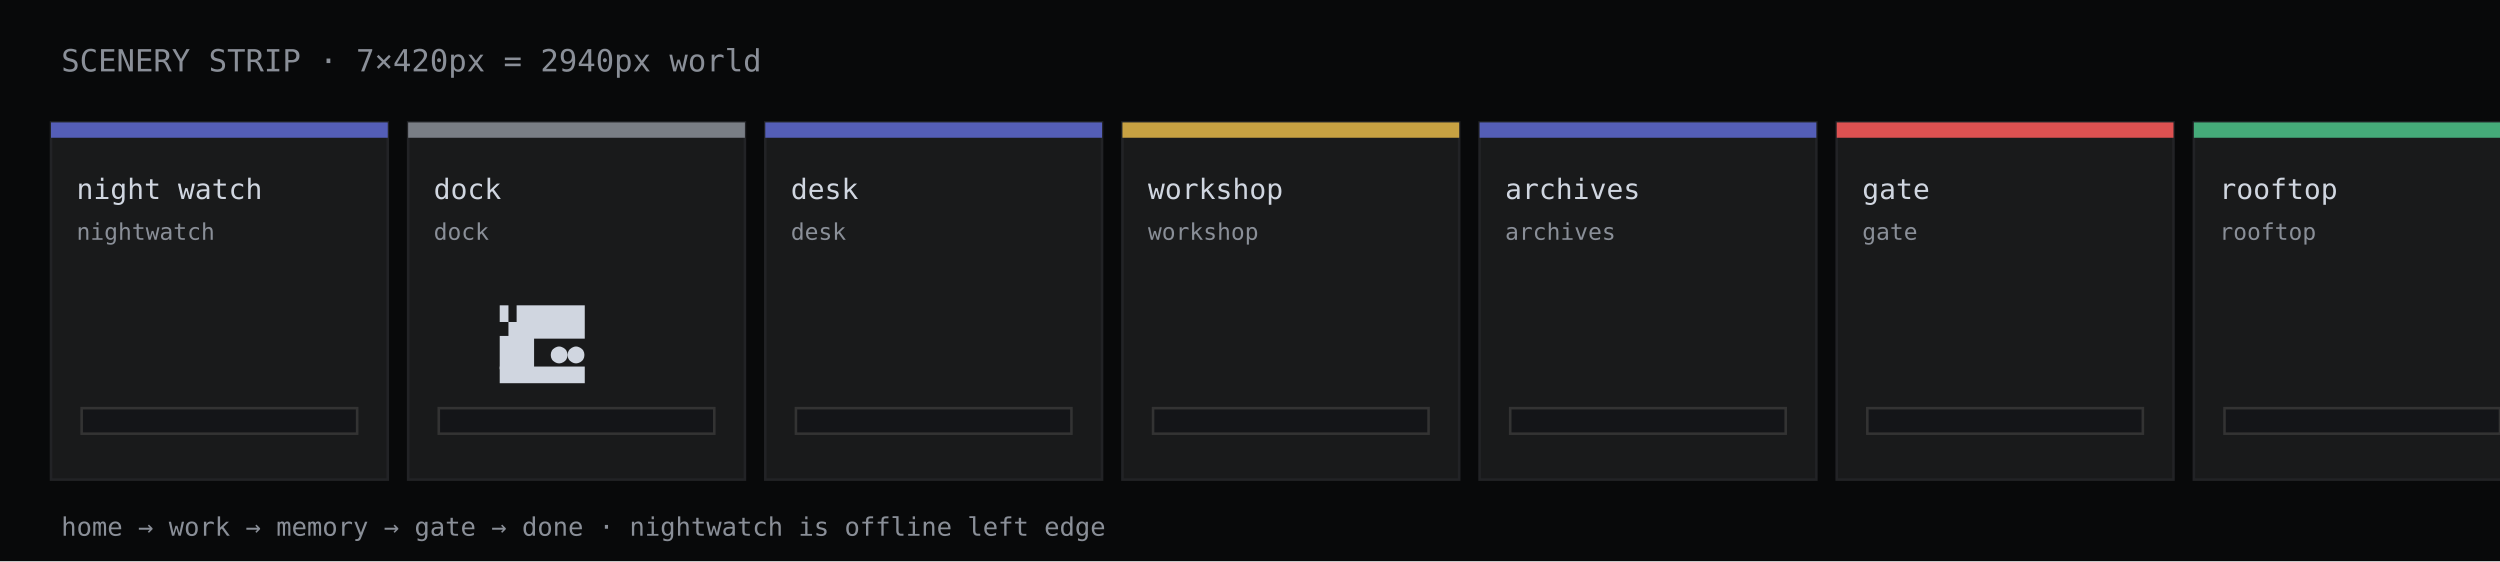
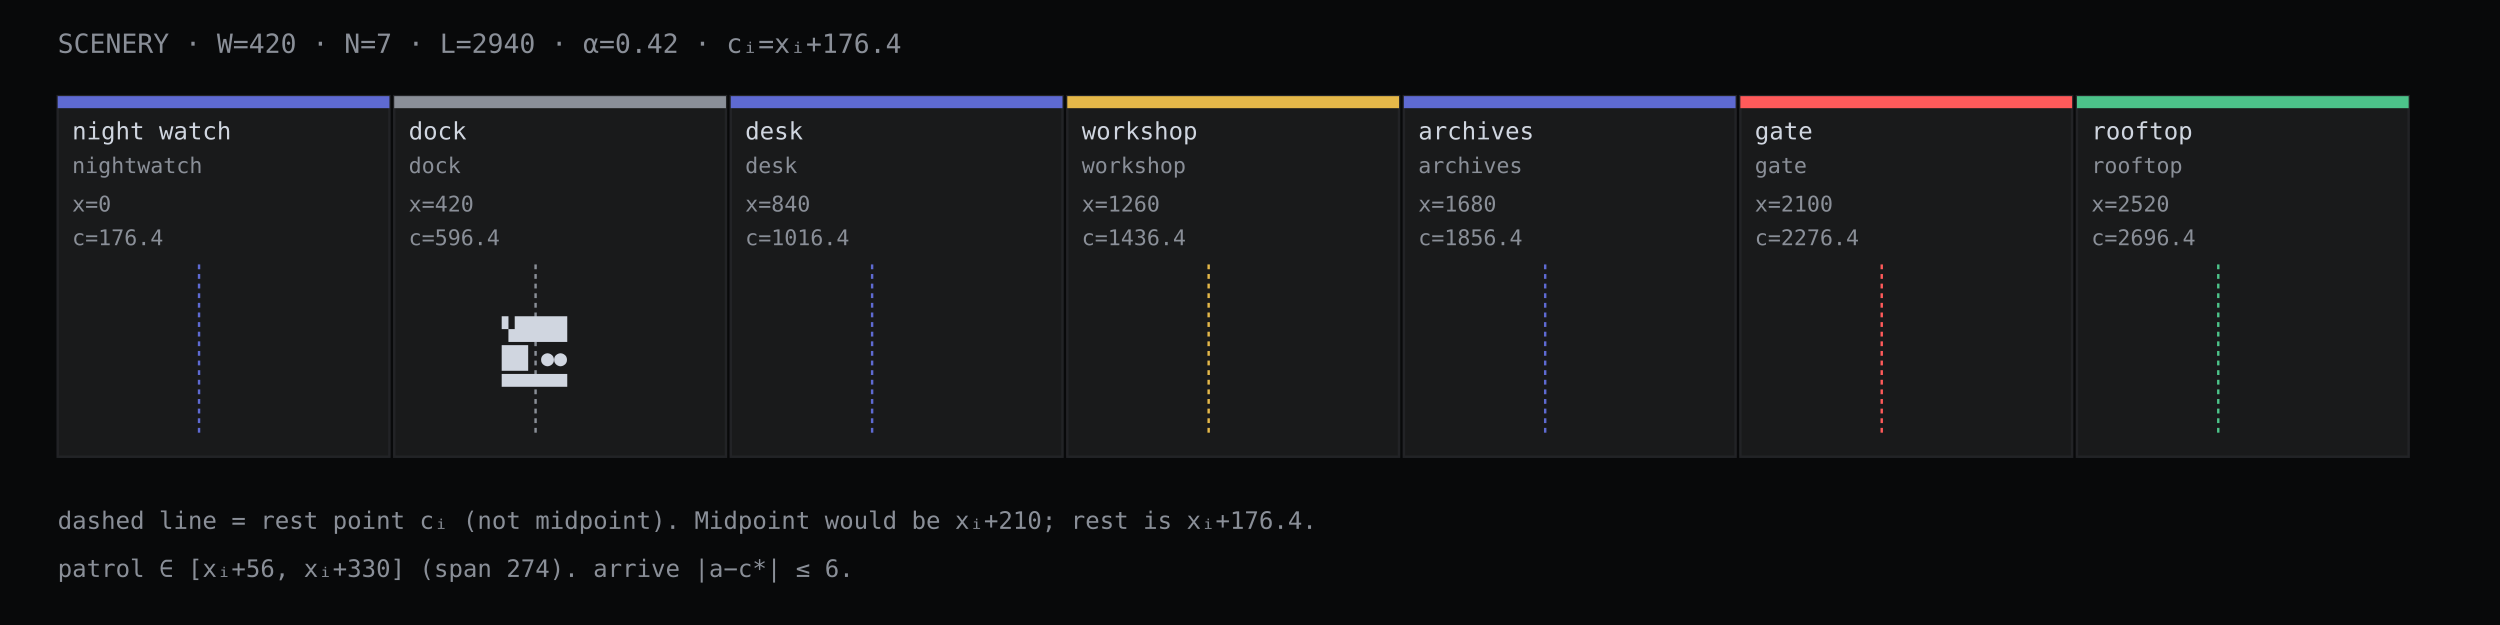
- <svg xmlns="http://www.w3.org/2000/svg" width="980" height="220" viewBox="0 0 980 220">
-   <rect width="980" height="220" fill="#08090a" />
-   <text x="24" y="28" fill="#8a8f98" font-family="ui-monospace,monospace" font-size="12">SCENERY STRIP · 7×420px = 2940px world</text>
-   <rect x="20" y="48" width="132" height="140" fill="#191a1b" stroke="#222326" />
-   <rect x="20" y="48" width="132" height="6" fill="#5e6ad2" opacity="0.85" />
-   <rect x="32" y="160" width="108" height="10" fill="#141518" stroke="#333" />
-   <text x="30" y="78" fill="#d0d6e0" font-family="ui-monospace,monospace" font-size="11">night watch</text>
-   <text x="30" y="94" fill="#8a8f98" font-family="ui-monospace,monospace" font-size="9">nightwatch</text>
-   <rect x="160" y="48" width="132" height="140" fill="#191a1b" stroke="#222326" />
-   <rect x="160" y="48" width="132" height="6" fill="#8a8f98" opacity="0.85" />
-   <rect x="172" y="160" width="108" height="10" fill="#141518" stroke="#333" />
-   <text x="196" y="130" fill="#d0d6e0" font-family="ui-monospace,monospace" font-size="11">▚████</text>
-   <text x="196" y="142" fill="#d0d6e0" font-family="ui-monospace,monospace" font-size="11">██ ●●</text>
-   <text x="196" y="154" fill="#d0d6e0" font-family="ui-monospace,monospace" font-size="11">▀▀▀▀▀</text>
-   <text x="170" y="78" fill="#d0d6e0" font-family="ui-monospace,monospace" font-size="11">dock</text>
-   <text x="170" y="94" fill="#8a8f98" font-family="ui-monospace,monospace" font-size="9">dock</text>
-   <rect x="300" y="48" width="132" height="140" fill="#191a1b" stroke="#222326" />
-   <rect x="300" y="48" width="132" height="6" fill="#5e6ad2" opacity="0.85" />
-   <rect x="312" y="160" width="108" height="10" fill="#141518" stroke="#333" />
-   <text x="310" y="78" fill="#d0d6e0" font-family="ui-monospace,monospace" font-size="11">desk</text>
-   <text x="310" y="94" fill="#8a8f98" font-family="ui-monospace,monospace" font-size="9">desk</text>
-   <rect x="440" y="48" width="132" height="140" fill="#191a1b" stroke="#222326" />
-   <rect x="440" y="48" width="132" height="6" fill="#e5b849" opacity="0.85" />
-   <rect x="452" y="160" width="108" height="10" fill="#141518" stroke="#333" />
-   <text x="450" y="78" fill="#d0d6e0" font-family="ui-monospace,monospace" font-size="11">workshop</text>
-   <text x="450" y="94" fill="#8a8f98" font-family="ui-monospace,monospace" font-size="9">workshop</text>
-   <rect x="580" y="48" width="132" height="140" fill="#191a1b" stroke="#222326" />
-   <rect x="580" y="48" width="132" height="6" fill="#5e6ad2" opacity="0.85" />
-   <rect x="592" y="160" width="108" height="10" fill="#141518" stroke="#333" />
-   <text x="590" y="78" fill="#d0d6e0" font-family="ui-monospace,monospace" font-size="11">archives</text>
-   <text x="590" y="94" fill="#8a8f98" font-family="ui-monospace,monospace" font-size="9">archives</text>
-   <rect x="720" y="48" width="132" height="140" fill="#191a1b" stroke="#222326" />
-   <rect x="720" y="48" width="132" height="6" fill="#ff5a5a" opacity="0.85" />
-   <rect x="732" y="160" width="108" height="10" fill="#141518" stroke="#333" />
-   <text x="730" y="78" fill="#d0d6e0" font-family="ui-monospace,monospace" font-size="11">gate</text>
-   <text x="730" y="94" fill="#8a8f98" font-family="ui-monospace,monospace" font-size="9">gate</text>
-   <rect x="860" y="48" width="132" height="140" fill="#191a1b" stroke="#222326" />
-   <rect x="860" y="48" width="132" height="6" fill="#4cc38a" opacity="0.85" />
-   <rect x="872" y="160" width="108" height="10" fill="#141518" stroke="#333" />
-   <text x="870" y="78" fill="#d0d6e0" font-family="ui-monospace,monospace" font-size="11">rooftop</text>
-   <text x="870" y="94" fill="#8a8f98" font-family="ui-monospace,monospace" font-size="9">rooftop</text>
-   <text x="24" y="210" fill="#8a8f98" font-family="ui-monospace,monospace" font-size="10">home → work → memory → gate → done · nightwatch is offline left edge</text>
+ <svg xmlns="http://www.w3.org/2000/svg" width="1040" height="260" viewBox="0 0 1040 260">
+   <rect width="1040" height="260" fill="#08090a" />
+   <text x="24" y="22" fill="#8a8f98" font-family="ui-monospace,Menlo,monospace" font-size="11">SCENERY · W=420 · N=7 · L=2940 · α=0.42 · cᵢ=xᵢ+176.4</text>
+   <rect x="24.00" y="40" width="138.00" height="150" fill="#191a1b" stroke="#222326" />
+   <rect x="24.00" y="40" width="138.00" height="5" fill="#5e6ad2" />
+   <text x="30.00" y="58" fill="#d0d6e0" font-family="ui-monospace,Menlo,monospace" font-size="10">night watch</text>
+   <text x="30.00" y="72" fill="#8a8f98" font-family="ui-monospace,Menlo,monospace" font-size="9">nightwatch</text>
+   <text x="30.00" y="88" fill="#8a8f98" font-family="ui-monospace,Menlo,monospace" font-size="9">x=0</text>
+   <text x="30.00" y="102" fill="#8a8f98" font-family="ui-monospace,Menlo,monospace" font-size="9">c=176.4</text>
+   <line x1="82.80" y1="110" x2="82.80" y2="180" stroke="#5e6ad2" stroke-width="1" stroke-dasharray="2 2" />
+   <rect x="164.00" y="40" width="138.00" height="150" fill="#191a1b" stroke="#222326" />
+   <rect x="164.00" y="40" width="138.00" height="5" fill="#8a8f98" />
+   <text x="170.00" y="58" fill="#d0d6e0" font-family="ui-monospace,Menlo,monospace" font-size="10">dock</text>
+   <text x="170.00" y="72" fill="#8a8f98" font-family="ui-monospace,Menlo,monospace" font-size="9">dock</text>
+   <text x="170.00" y="88" fill="#8a8f98" font-family="ui-monospace,Menlo,monospace" font-size="9">x=420</text>
+   <text x="170.00" y="102" fill="#8a8f98" font-family="ui-monospace,Menlo,monospace" font-size="9">c=596.4</text>
+   <line x1="222.80" y1="110" x2="222.80" y2="180" stroke="#8a8f98" stroke-width="1" stroke-dasharray="2 2" />
+   <text x="208.80" y="140" fill="#d0d6e0" font-family="ui-monospace,Menlo,monospace" font-size="9">▚████</text>
+   <text x="208.80" y="152" fill="#d0d6e0" font-family="ui-monospace,Menlo,monospace" font-size="9">██ ●●</text>
+   <text x="208.80" y="164" fill="#d0d6e0" font-family="ui-monospace,Menlo,monospace" font-size="9">▀▀▀▀▀</text>
+   <rect x="304.00" y="40" width="138.00" height="150" fill="#191a1b" stroke="#222326" />
+   <rect x="304.00" y="40" width="138.00" height="5" fill="#5e6ad2" />
+   <text x="310.00" y="58" fill="#d0d6e0" font-family="ui-monospace,Menlo,monospace" font-size="10">desk</text>
+   <text x="310.00" y="72" fill="#8a8f98" font-family="ui-monospace,Menlo,monospace" font-size="9">desk</text>
+   <text x="310.00" y="88" fill="#8a8f98" font-family="ui-monospace,Menlo,monospace" font-size="9">x=840</text>
+   <text x="310.00" y="102" fill="#8a8f98" font-family="ui-monospace,Menlo,monospace" font-size="9">c=1016.4</text>
+   <line x1="362.80" y1="110" x2="362.80" y2="180" stroke="#5e6ad2" stroke-width="1" stroke-dasharray="2 2" />
+   <rect x="444.00" y="40" width="138.00" height="150" fill="#191a1b" stroke="#222326" />
+   <rect x="444.00" y="40" width="138.00" height="5" fill="#e5b849" />
+   <text x="450.00" y="58" fill="#d0d6e0" font-family="ui-monospace,Menlo,monospace" font-size="10">workshop</text>
+   <text x="450.00" y="72" fill="#8a8f98" font-family="ui-monospace,Menlo,monospace" font-size="9">workshop</text>
+   <text x="450.00" y="88" fill="#8a8f98" font-family="ui-monospace,Menlo,monospace" font-size="9">x=1260</text>
+   <text x="450.00" y="102" fill="#8a8f98" font-family="ui-monospace,Menlo,monospace" font-size="9">c=1436.4</text>
+   <line x1="502.80" y1="110" x2="502.80" y2="180" stroke="#e5b849" stroke-width="1" stroke-dasharray="2 2" />
+   <rect x="584.00" y="40" width="138.00" height="150" fill="#191a1b" stroke="#222326" />
+   <rect x="584.00" y="40" width="138.00" height="5" fill="#5e6ad2" />
+   <text x="590.00" y="58" fill="#d0d6e0" font-family="ui-monospace,Menlo,monospace" font-size="10">archives</text>
+   <text x="590.00" y="72" fill="#8a8f98" font-family="ui-monospace,Menlo,monospace" font-size="9">archives</text>
+   <text x="590.00" y="88" fill="#8a8f98" font-family="ui-monospace,Menlo,monospace" font-size="9">x=1680</text>
+   <text x="590.00" y="102" fill="#8a8f98" font-family="ui-monospace,Menlo,monospace" font-size="9">c=1856.4</text>
+   <line x1="642.80" y1="110" x2="642.80" y2="180" stroke="#5e6ad2" stroke-width="1" stroke-dasharray="2 2" />
+   <rect x="724.00" y="40" width="138.00" height="150" fill="#191a1b" stroke="#222326" />
+   <rect x="724.00" y="40" width="138.00" height="5" fill="#ff5a5a" />
+   <text x="730.00" y="58" fill="#d0d6e0" font-family="ui-monospace,Menlo,monospace" font-size="10">gate</text>
+   <text x="730.00" y="72" fill="#8a8f98" font-family="ui-monospace,Menlo,monospace" font-size="9">gate</text>
+   <text x="730.00" y="88" fill="#8a8f98" font-family="ui-monospace,Menlo,monospace" font-size="9">x=2100</text>
+   <text x="730.00" y="102" fill="#8a8f98" font-family="ui-monospace,Menlo,monospace" font-size="9">c=2276.4</text>
+   <line x1="782.80" y1="110" x2="782.80" y2="180" stroke="#ff5a5a" stroke-width="1" stroke-dasharray="2 2" />
+   <rect x="864.00" y="40" width="138.00" height="150" fill="#191a1b" stroke="#222326" />
+   <rect x="864.00" y="40" width="138.00" height="5" fill="#4cc38a" />
+   <text x="870.00" y="58" fill="#d0d6e0" font-family="ui-monospace,Menlo,monospace" font-size="10">rooftop</text>
+   <text x="870.00" y="72" fill="#8a8f98" font-family="ui-monospace,Menlo,monospace" font-size="9">rooftop</text>
+   <text x="870.00" y="88" fill="#8a8f98" font-family="ui-monospace,Menlo,monospace" font-size="9">x=2520</text>
+   <text x="870.00" y="102" fill="#8a8f98" font-family="ui-monospace,Menlo,monospace" font-size="9">c=2696.4</text>
+   <line x1="922.80" y1="110" x2="922.80" y2="180" stroke="#4cc38a" stroke-width="1" stroke-dasharray="2 2" />
+   <text x="24" y="220" fill="#8a8f98" font-family="ui-monospace,Menlo,monospace" font-size="10">dashed line = rest point cᵢ (not midpoint). Midpoint would be xᵢ+210; rest is xᵢ+176.4.</text>
+   <text x="24" y="240" fill="#8a8f98" font-family="ui-monospace,Menlo,monospace" font-size="10">patrol ∈ [xᵢ+56, xᵢ+330] (span 274). arrive |a−c*| ≤ 6.</text>
</svg>
